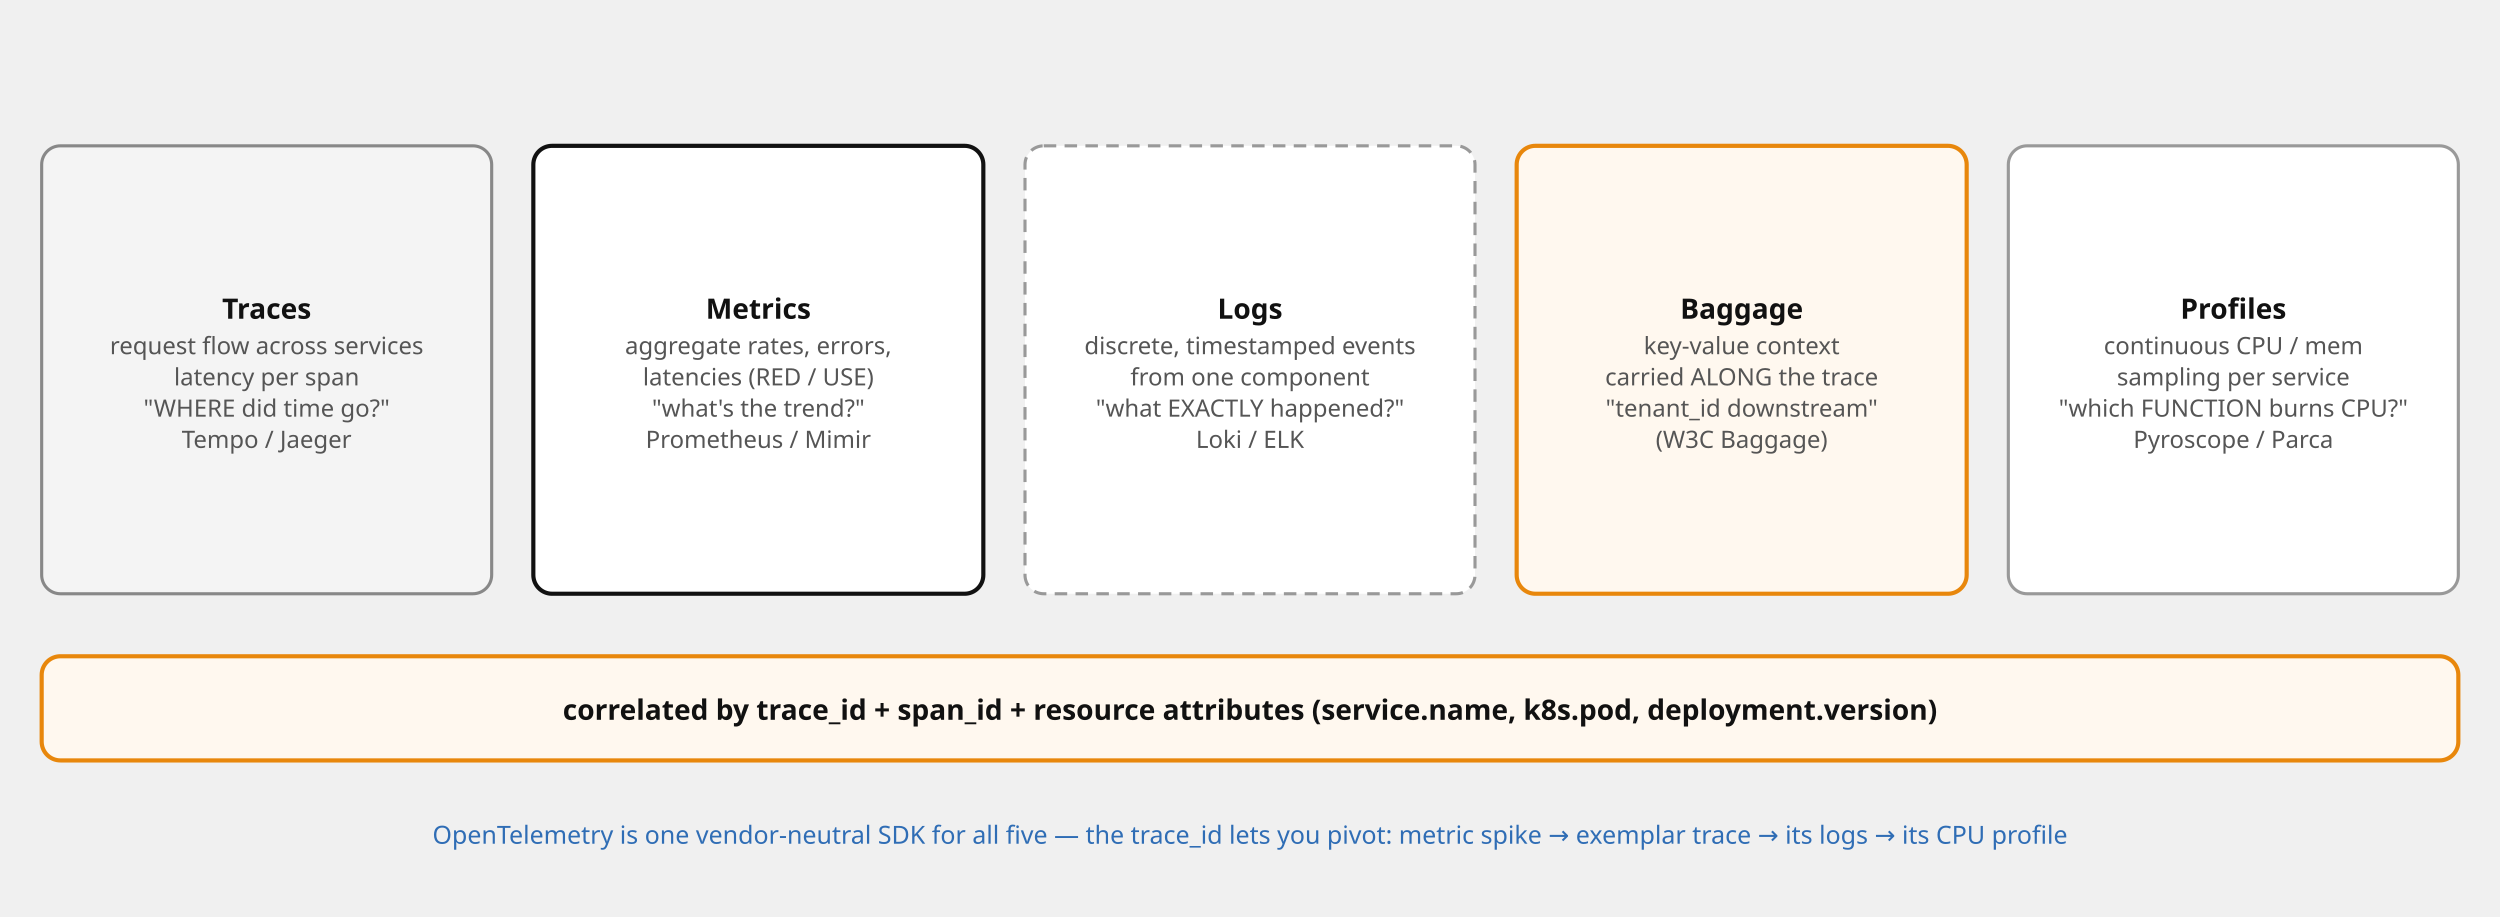
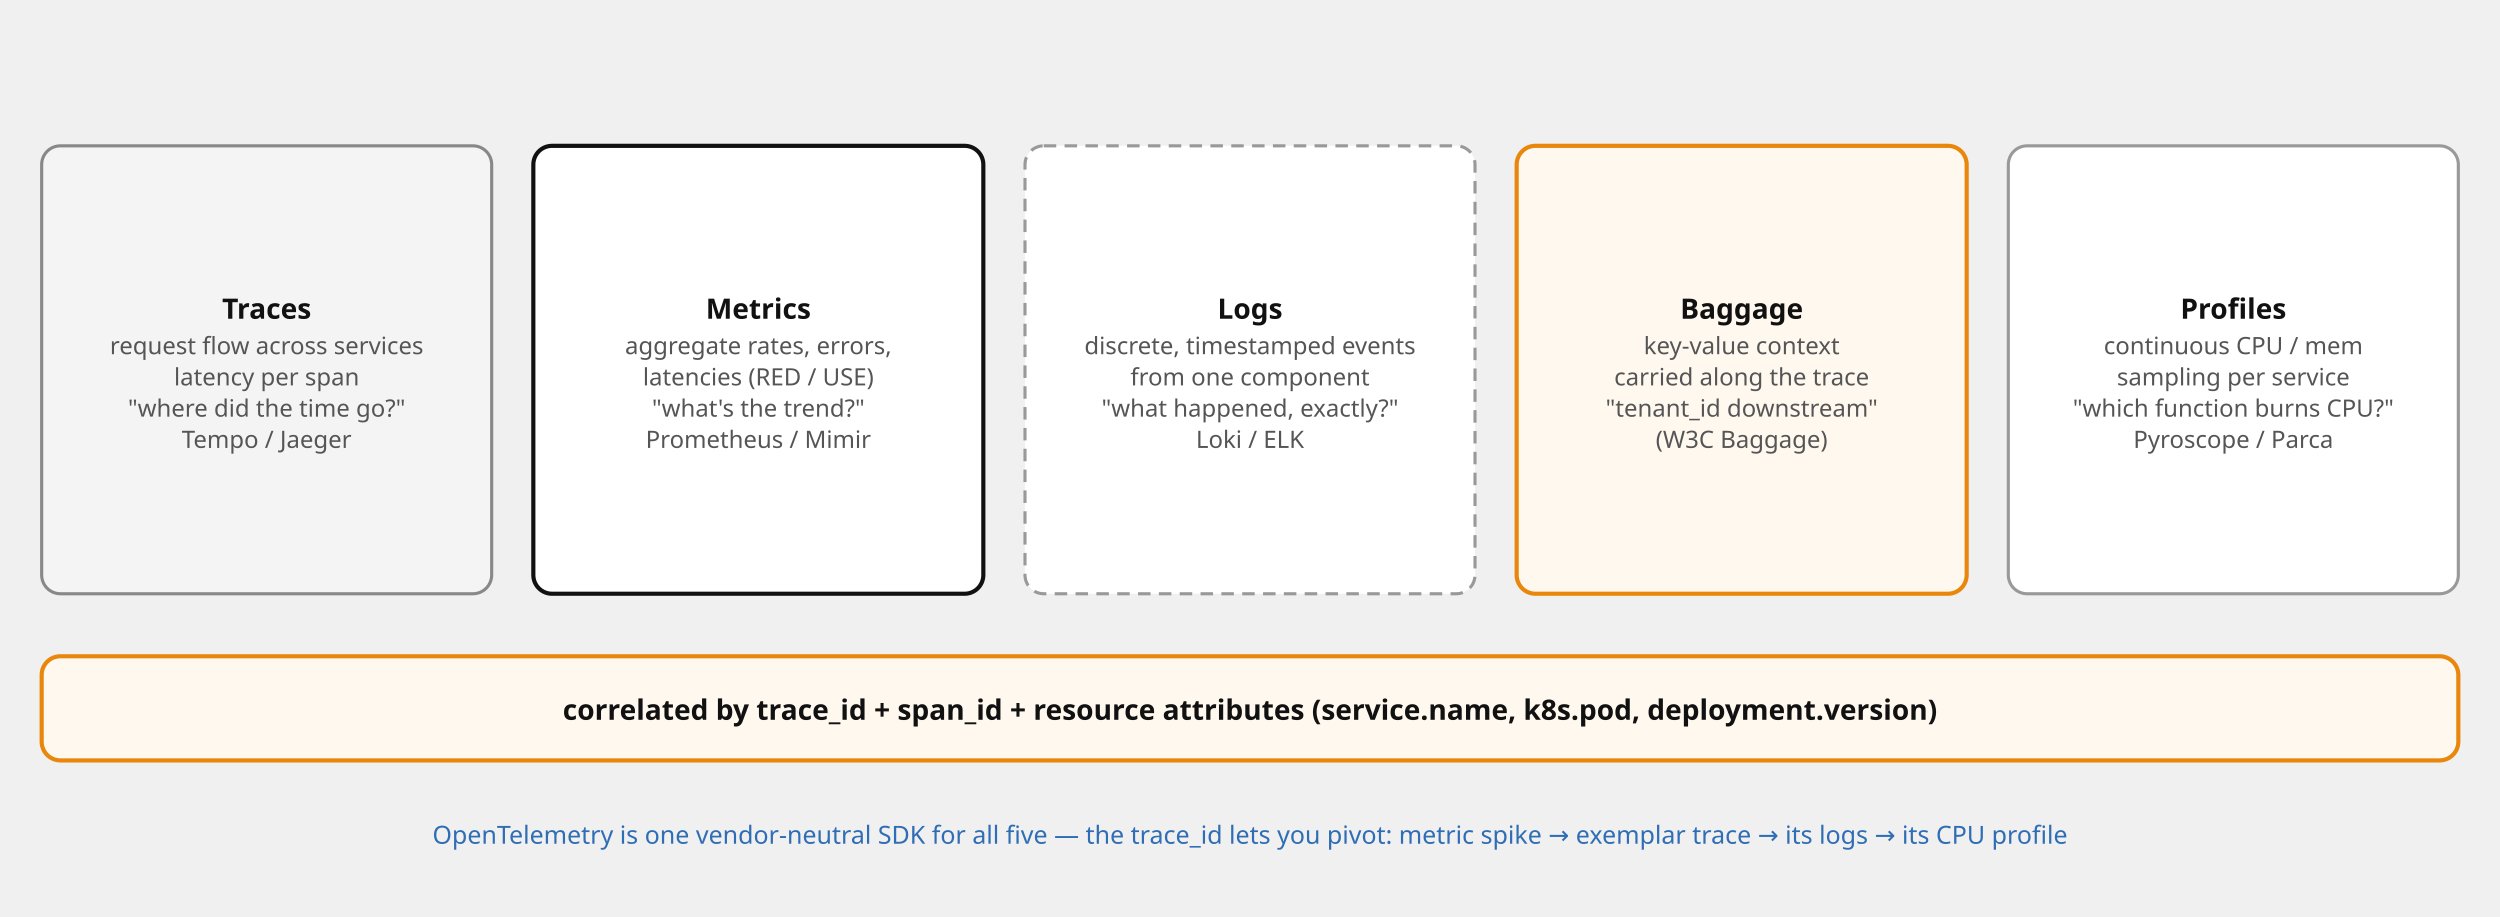
<svg xmlns="http://www.w3.org/2000/svg" viewBox="0 0 1200 440" font-family="'Red Hat Text', system-ui, sans-serif" role="img">
  <defs>
    <marker id="a" viewBox="0 0 10 10" refX="8.5" refY="5" markerWidth="9" markerHeight="9" orient="auto-start-reverse">
      <path d="M0,0 L10,5 L0,10 z" fill="#555" />
    </marker>
    <marker id="am" viewBox="0 0 10 10" refX="8.5" refY="5" markerWidth="9" markerHeight="9" orient="auto-start-reverse">
      <path d="M0,0 L10,5 L0,10 z" fill="#b8650a" />
    </marker>
  </defs>
  <rect x="20" y="70" width="216" height="215" rx="9" fill="#f4f4f4" stroke="#888888" stroke-width="1.5" />
  <text x="128.0" y="153.0" font-size="13.5" font-weight="700" fill="#111111" text-anchor="middle">Traces</text>
  <text x="128.0" y="170.0" font-size="11.5" fill="#555555" text-anchor="middle">request flow across services</text>
  <text x="128.0" y="185.0" font-size="11.5" fill="#555555" text-anchor="middle">latency per span</text>
-   <text x="128.0" y="200.0" font-size="11.5" fill="#555555" text-anchor="middle">"WHERE did time go?"</text>
+   <text x="128.0" y="200.0" font-size="11.5" fill="#555555" text-anchor="middle">"where did the time go?"</text>
  <text x="128.0" y="215.0" font-size="11.5" fill="#555555" text-anchor="middle">Tempo / Jaeger</text>
  <rect x="256" y="70" width="216" height="215" rx="9" fill="#ffffff" stroke="#111111" stroke-width="2" />
  <text x="364.0" y="153.0" font-size="13.5" font-weight="700" fill="#111111" text-anchor="middle">Metrics</text>
  <text x="364.0" y="170.0" font-size="11.5" fill="#555555" text-anchor="middle">aggregate rates, errors,</text>
  <text x="364.0" y="185.0" font-size="11.5" fill="#555555" text-anchor="middle">latencies (RED / USE)</text>
  <text x="364.0" y="200.0" font-size="11.5" fill="#555555" text-anchor="middle">"what's the trend?"</text>
  <text x="364.0" y="215.0" font-size="11.5" fill="#555555" text-anchor="middle">Prometheus / Mimir</text>
  <rect x="492" y="70" width="216" height="215" rx="9" fill="#ffffff" stroke="#999999" stroke-width="1.5" stroke-dasharray="6 4" />
  <text x="600.0" y="153.0" font-size="13.5" font-weight="700" fill="#111111" text-anchor="middle">Logs</text>
  <text x="600.0" y="170.0" font-size="11.5" fill="#555555" text-anchor="middle">discrete, timestamped events</text>
  <text x="600.0" y="185.0" font-size="11.5" fill="#555555" text-anchor="middle">from one component</text>
-   <text x="600.0" y="200.0" font-size="11.5" fill="#555555" text-anchor="middle">"what EXACTLY happened?"</text>
+   <text x="600.0" y="200.0" font-size="11.5" fill="#555555" text-anchor="middle">"what happened, exactly?"</text>
  <text x="600.0" y="215.0" font-size="11.5" fill="#555555" text-anchor="middle">Loki / ELK</text>
  <rect x="728" y="70" width="216" height="215" rx="9" fill="#fff8ef" stroke="#e8870c" stroke-width="2" />
  <text x="836.0" y="153.0" font-size="13.5" font-weight="700" fill="#111111" text-anchor="middle">Baggage</text>
  <text x="836.0" y="170.0" font-size="11.5" fill="#555555" text-anchor="middle">key-value context</text>
-   <text x="836.0" y="185.0" font-size="11.5" fill="#555555" text-anchor="middle">carried ALONG the trace</text>
+   <text x="836.0" y="185.0" font-size="11.5" fill="#555555" text-anchor="middle">carried along the trace</text>
  <text x="836.0" y="200.0" font-size="11.5" fill="#555555" text-anchor="middle">"tenant_id downstream"</text>
  <text x="836.0" y="215.0" font-size="11.5" fill="#555555" text-anchor="middle">(W3C Baggage)</text>
  <rect x="964" y="70" width="216" height="215" rx="9" fill="#ffffff" stroke="#999999" stroke-width="1.5" />
  <text x="1072.0" y="153.0" font-size="13.5" font-weight="700" fill="#111111" text-anchor="middle">Profiles</text>
  <text x="1072.0" y="170.0" font-size="11.5" fill="#555555" text-anchor="middle">continuous CPU / mem</text>
  <text x="1072.0" y="185.0" font-size="11.5" fill="#555555" text-anchor="middle">sampling per service</text>
-   <text x="1072.0" y="200.0" font-size="11.5" fill="#555555" text-anchor="middle">"which FUNCTION burns CPU?"</text>
+   <text x="1072.0" y="200.0" font-size="11.5" fill="#555555" text-anchor="middle">"which function burns CPU?"</text>
  <text x="1072.0" y="215.0" font-size="11.5" fill="#555555" text-anchor="middle">Pyroscope / Parca</text>
  <rect x="20" y="315" width="1160" height="50" rx="9" fill="#fff8ef" stroke="#e8870c" stroke-width="2" />
  <text x="600.0" y="345.5" font-size="13.5" font-weight="700" fill="#111111" text-anchor="middle">correlated by trace_id + span_id + resource attributes (service.name, k8s.pod, deployment.version)</text>
  <text x="600" y="405" font-size="12" fill="#2f6db5" text-anchor="middle">OpenTelemetry is one vendor-neutral SDK for all five — the trace_id lets you pivot: metric spike → exemplar trace → its logs → its CPU profile</text>
</svg>
